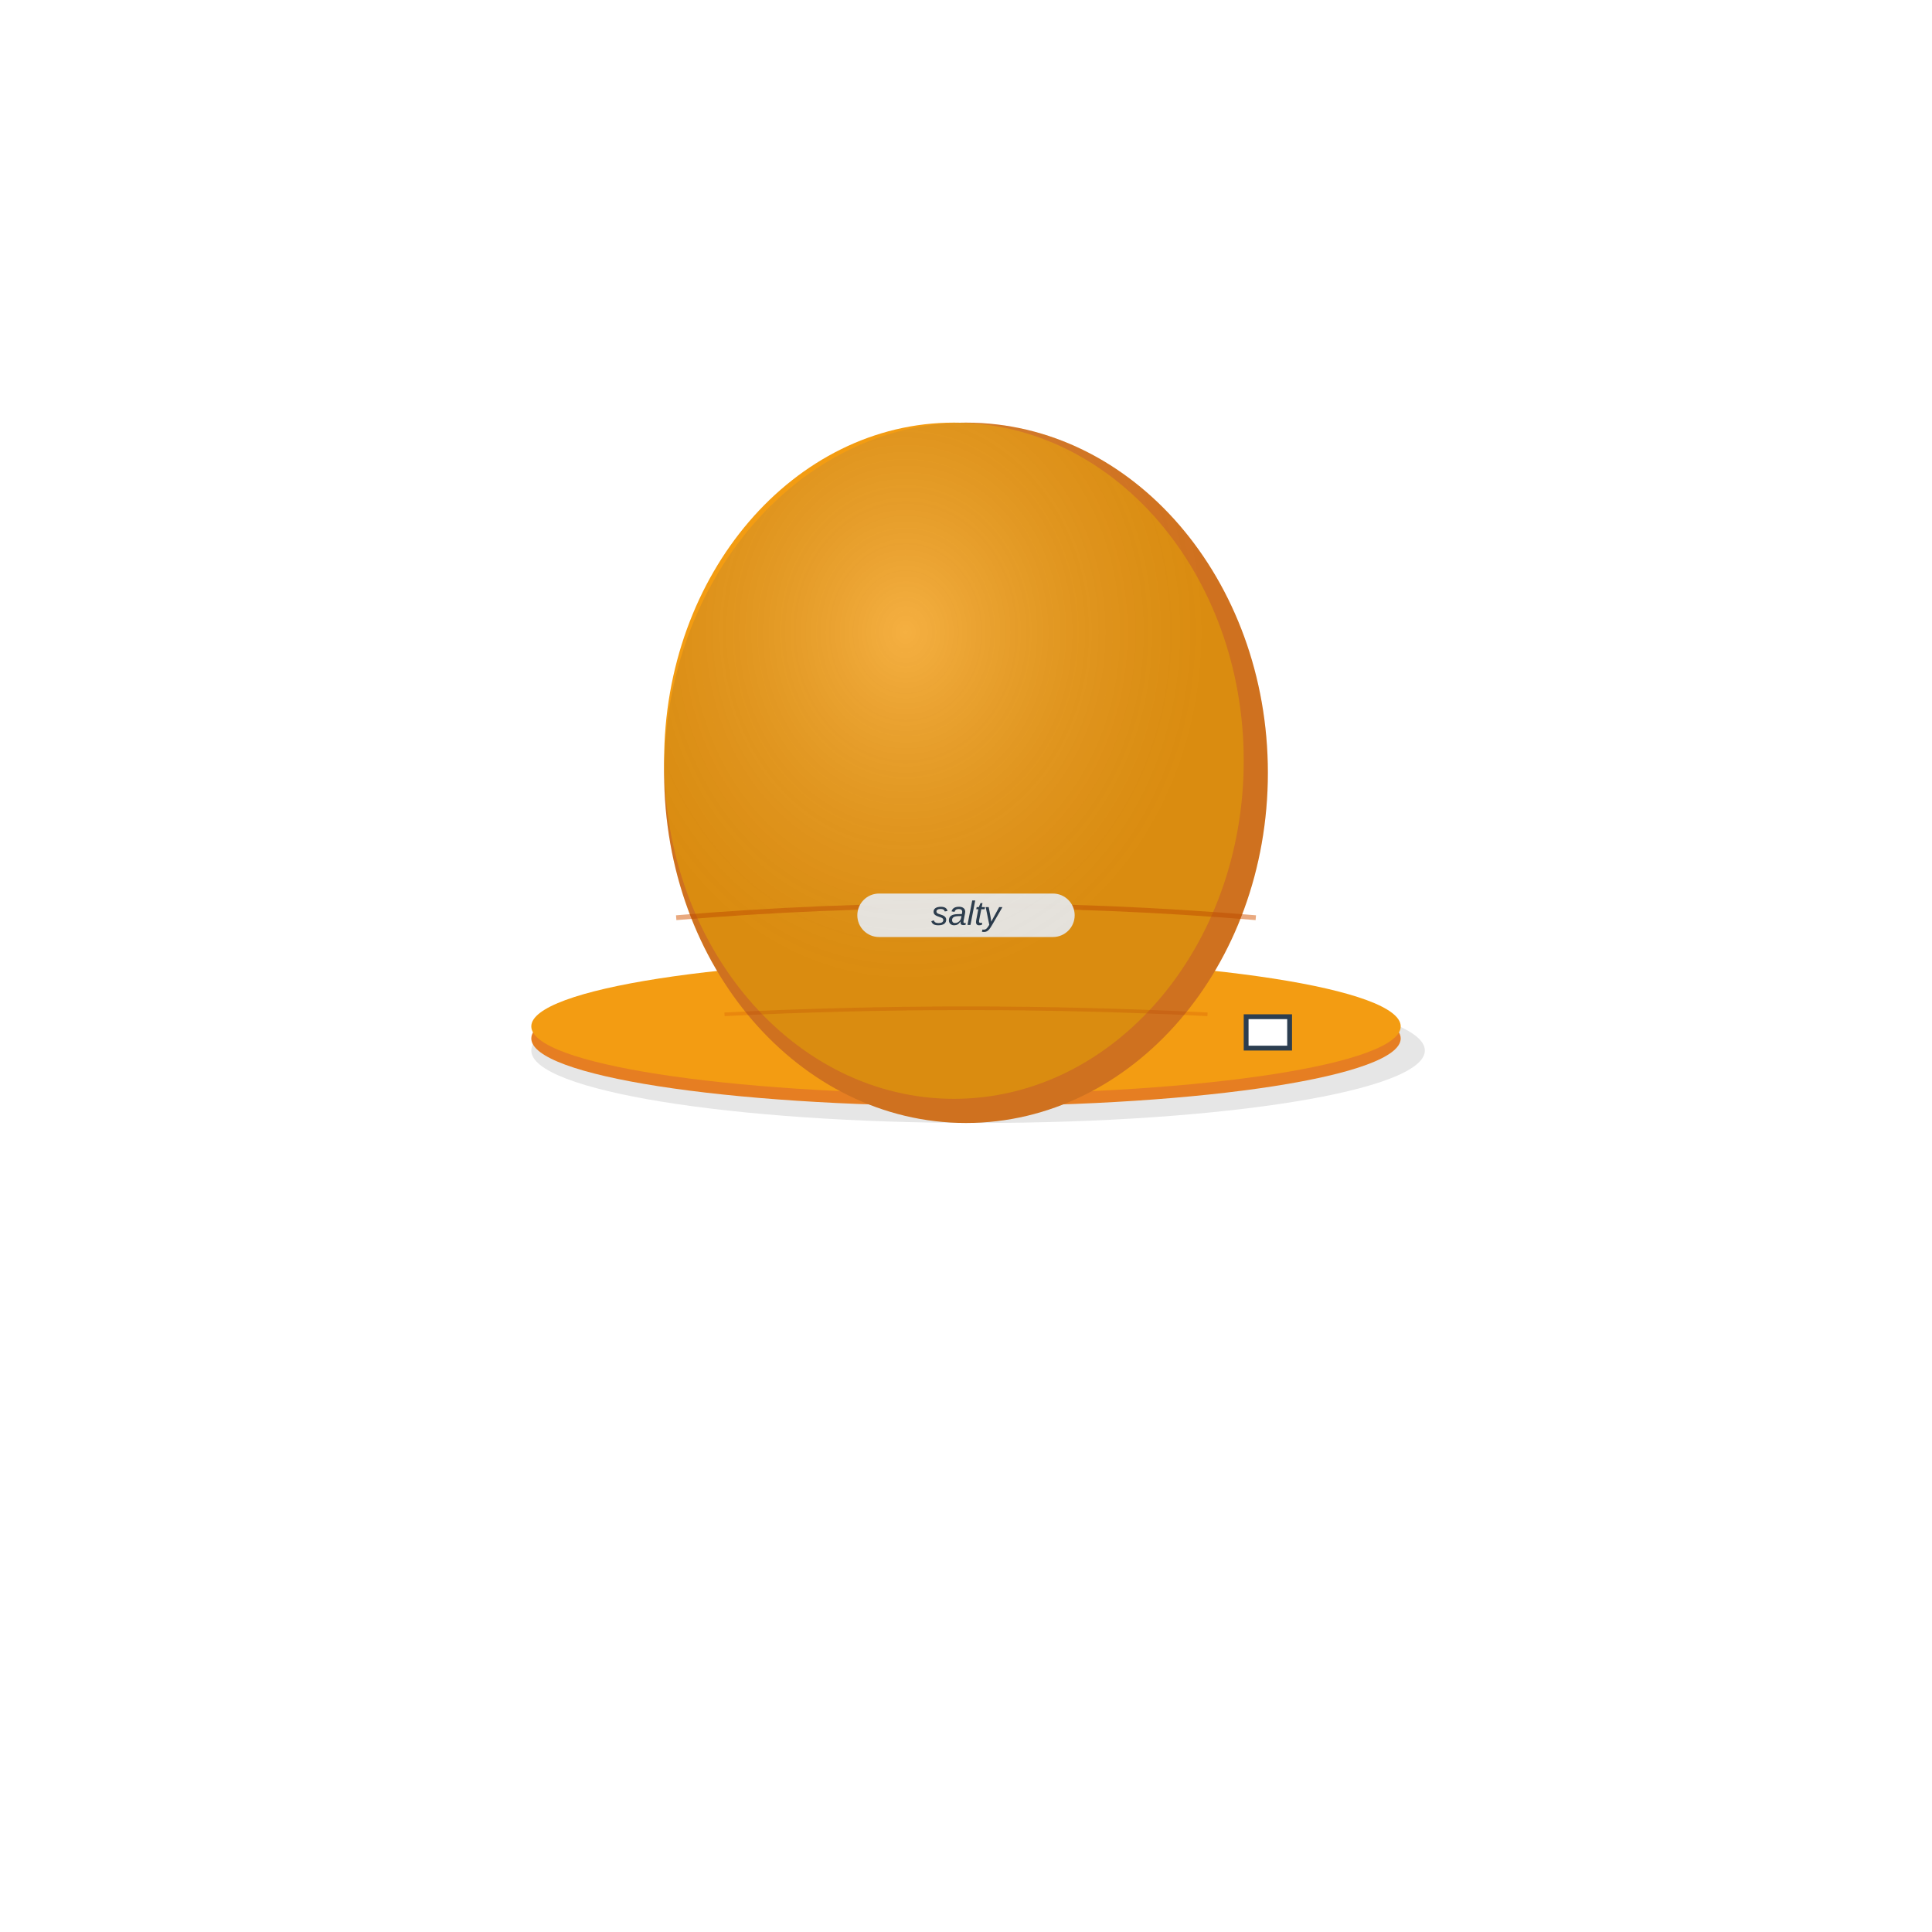
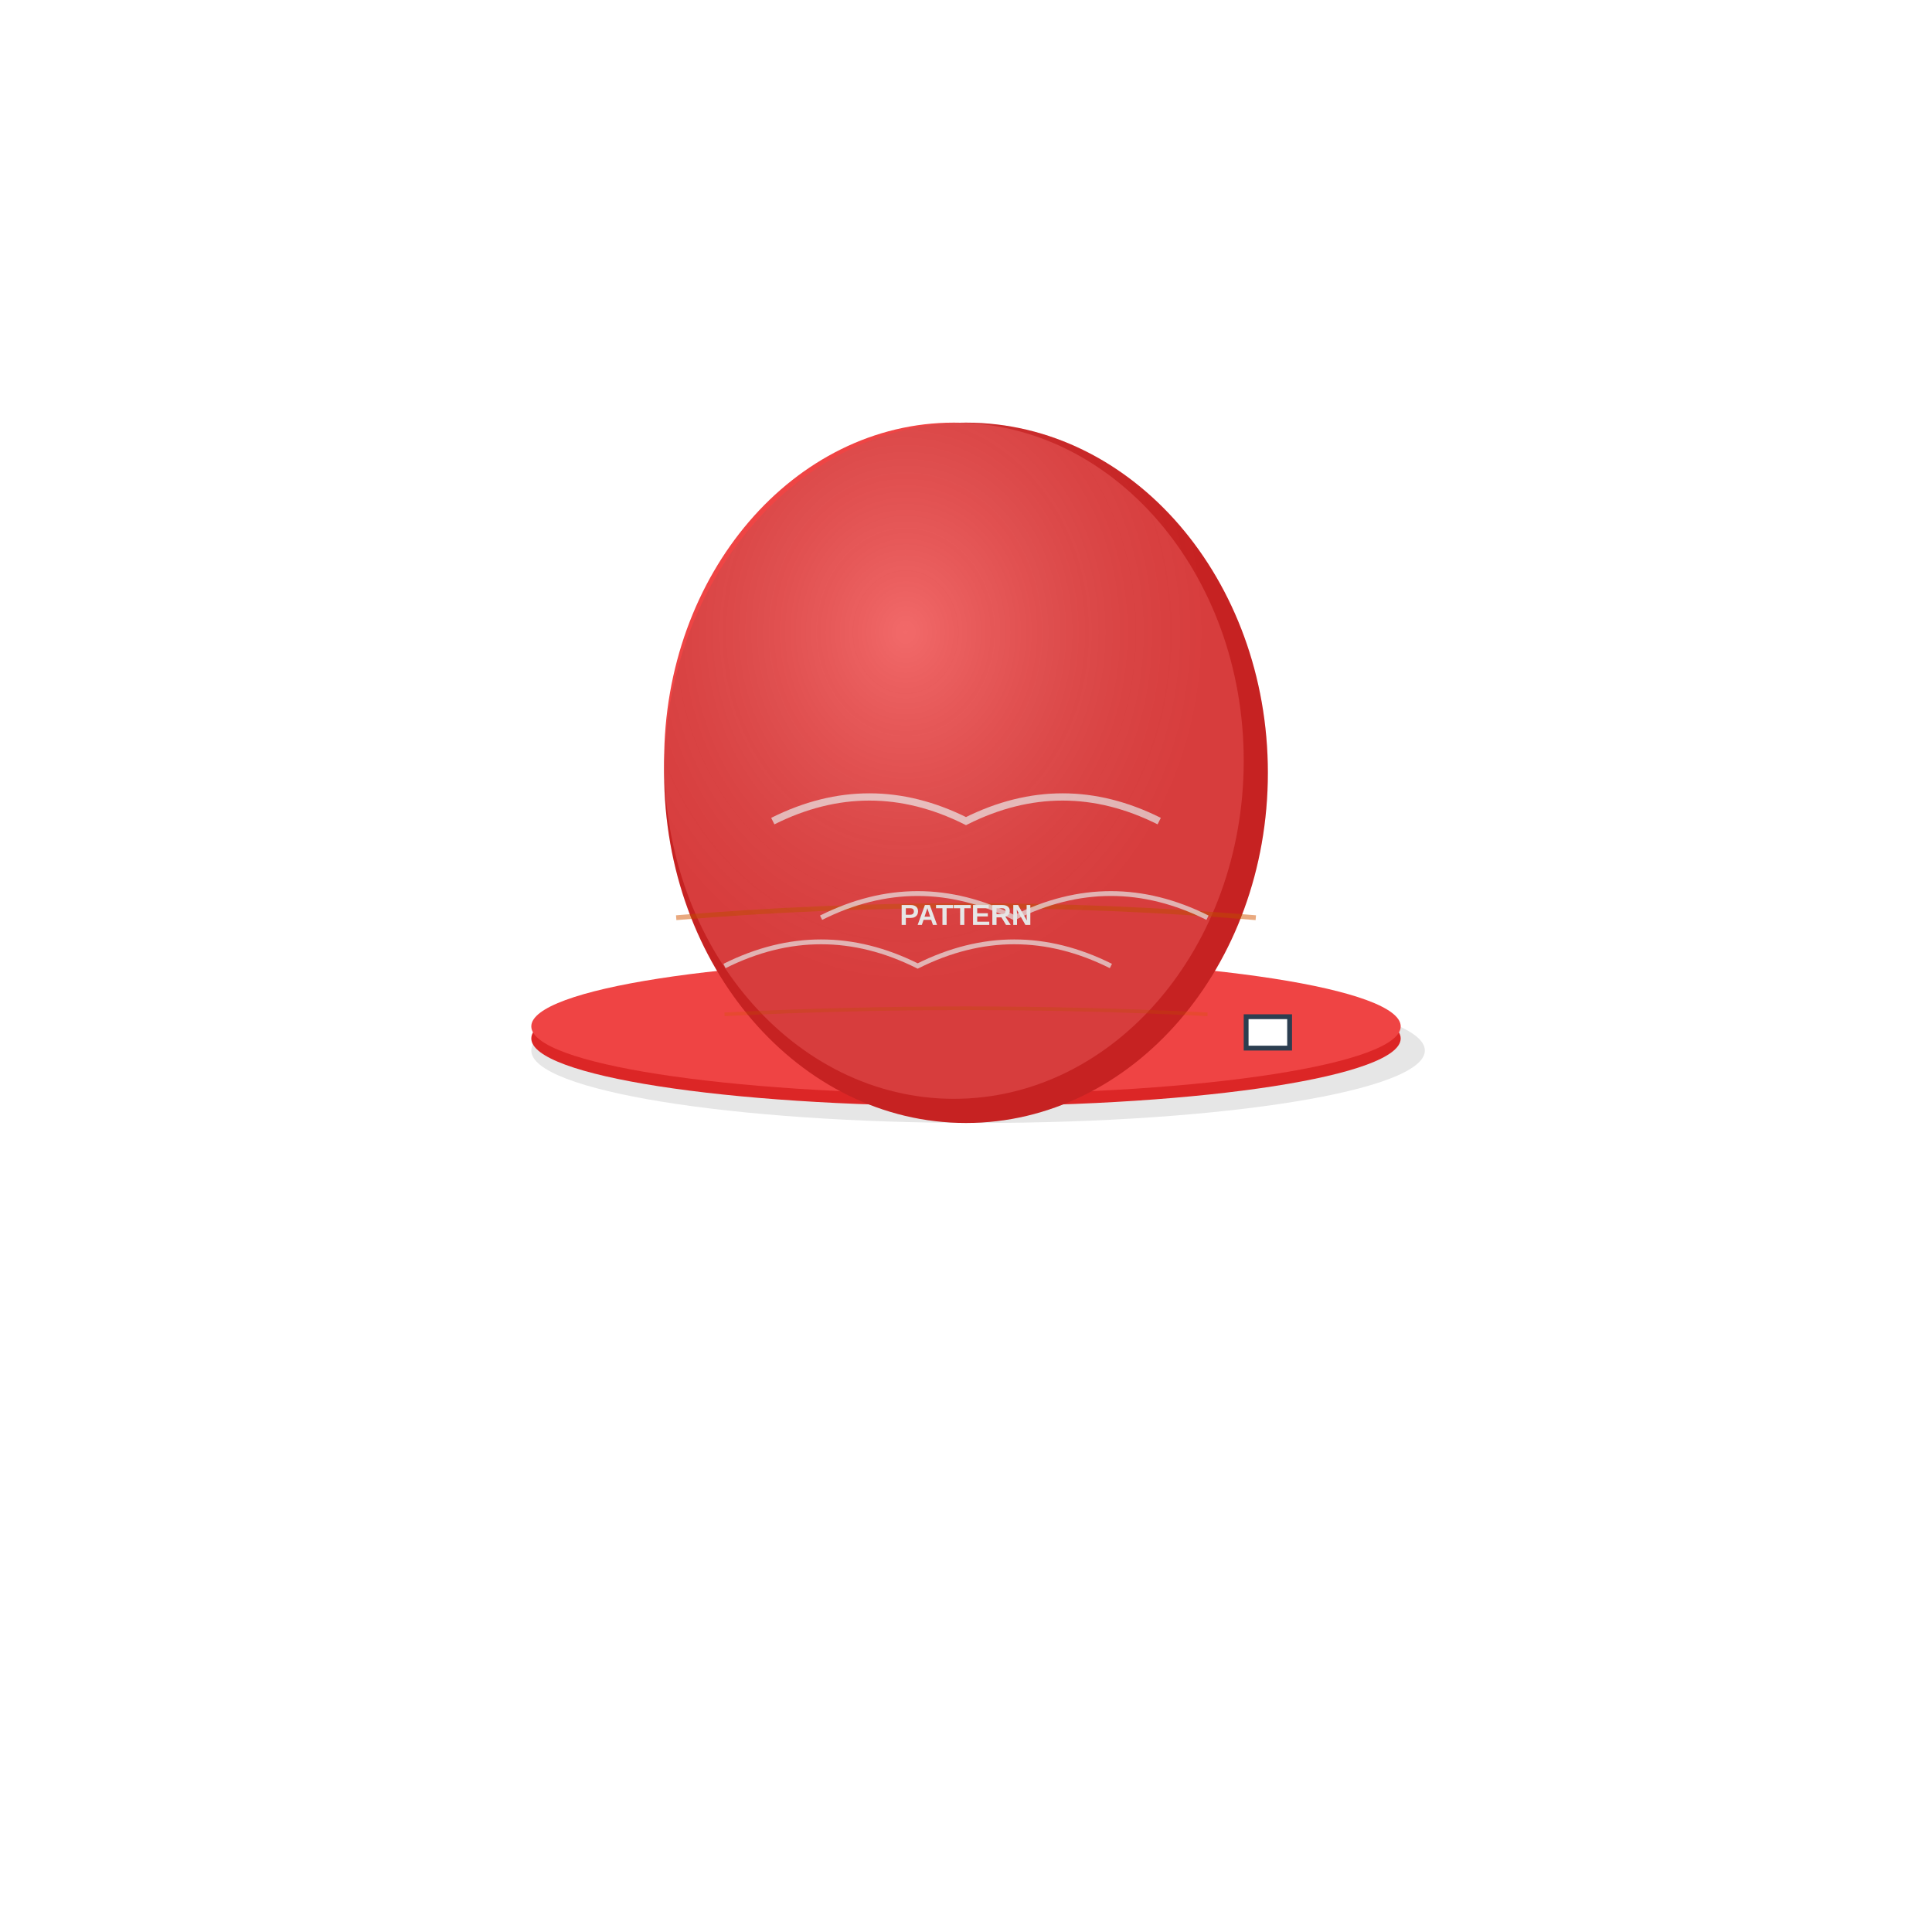
<svg xmlns="http://www.w3.org/2000/svg" width="800" height="800" viewBox="0 0 800 800" fill="none">
  <rect width="800" height="800" fill="#FFFFFF" />
  <g transform="translate(400, 400)">
    <ellipse cx="5" cy="35" rx="185" ry="30" fill="#000000" fill-opacity="0.1" />
-     <ellipse cx="0" cy="30" rx="180" ry="28" fill="#E67E22" />
-     <ellipse cx="0" cy="25" rx="180" ry="28" fill="#F39C12" />
-     <ellipse cx="0" cy="-80" rx="125" ry="145" fill="#E67E22" />
-     <ellipse cx="-5" cy="-85" rx="120" ry="140" fill="#F39C12" />
+     <ellipse cx="0" cy="30" rx="180" ry="28" fill="#DC2626" />
+     <ellipse cx="0" cy="25" rx="180" ry="28" fill="#EF4444" />
+     <ellipse cx="0" cy="-80" rx="125" ry="145" fill="#DC2626" />
+     <ellipse cx="-5" cy="-85" rx="120" ry="140" fill="#EF4444" />
    <path d="M -120 -20 Q 0 -30 120 -20" stroke="#D35400" stroke-width="2" fill="none" opacity="0.5" />
    <path d="M -100 20 Q 0 15 100 20" stroke="#D35400" stroke-width="1.5" fill="none" opacity="0.3" />
-     <rect x="-45" y="-30" width="90" height="18" rx="9" fill="#FFFFFF" fill-opacity="0.95" />
-     <text x="0" y="-17" text-anchor="middle" font-family="Arial, cursive" font-size="14" font-weight="normal" fill="#2C3E50" font-style="italic">salty</text>
+     <g opacity="0.7">
+       <path d="M -80 -60 Q -40 -80 0 -60 Q 40 -80 80 -60" stroke="#FFFFFF" stroke-width="3" fill="none" />
+       <path d="M -60 -20 Q -20 -40 20 -20 Q 60 -40 100 -20" stroke="#FFFFFF" stroke-width="2" fill="none" />
+       <path d="M -100 0 Q -60 -20 -20 0 Q 20 -20 60 0" stroke="#FFFFFF" stroke-width="2" fill="none" />
+     </g>
+     <text x="0" y="-17" text-anchor="middle" font-family="Arial, sans-serif" font-size="12" font-weight="bold" fill="#FFFFFF">PATTERN</text>
    <rect x="115" y="20" width="20" height="15" fill="#2C3E50" />
    <rect x="117" y="22" width="16" height="11" fill="#FFFFFF" />
  </g>
  <defs>
    <radialGradient id="hatGradient" cx="0.4" cy="0.3">
      <stop offset="0%" style="stop-color:#FFFFFF;stop-opacity:0.2" />
      <stop offset="100%" style="stop-color:#000000;stop-opacity:0.1" />
    </radialGradient>
  </defs>
  <ellipse cx="400" cy="320" rx="125" ry="145" fill="url(#hatGradient)" />
</svg>
